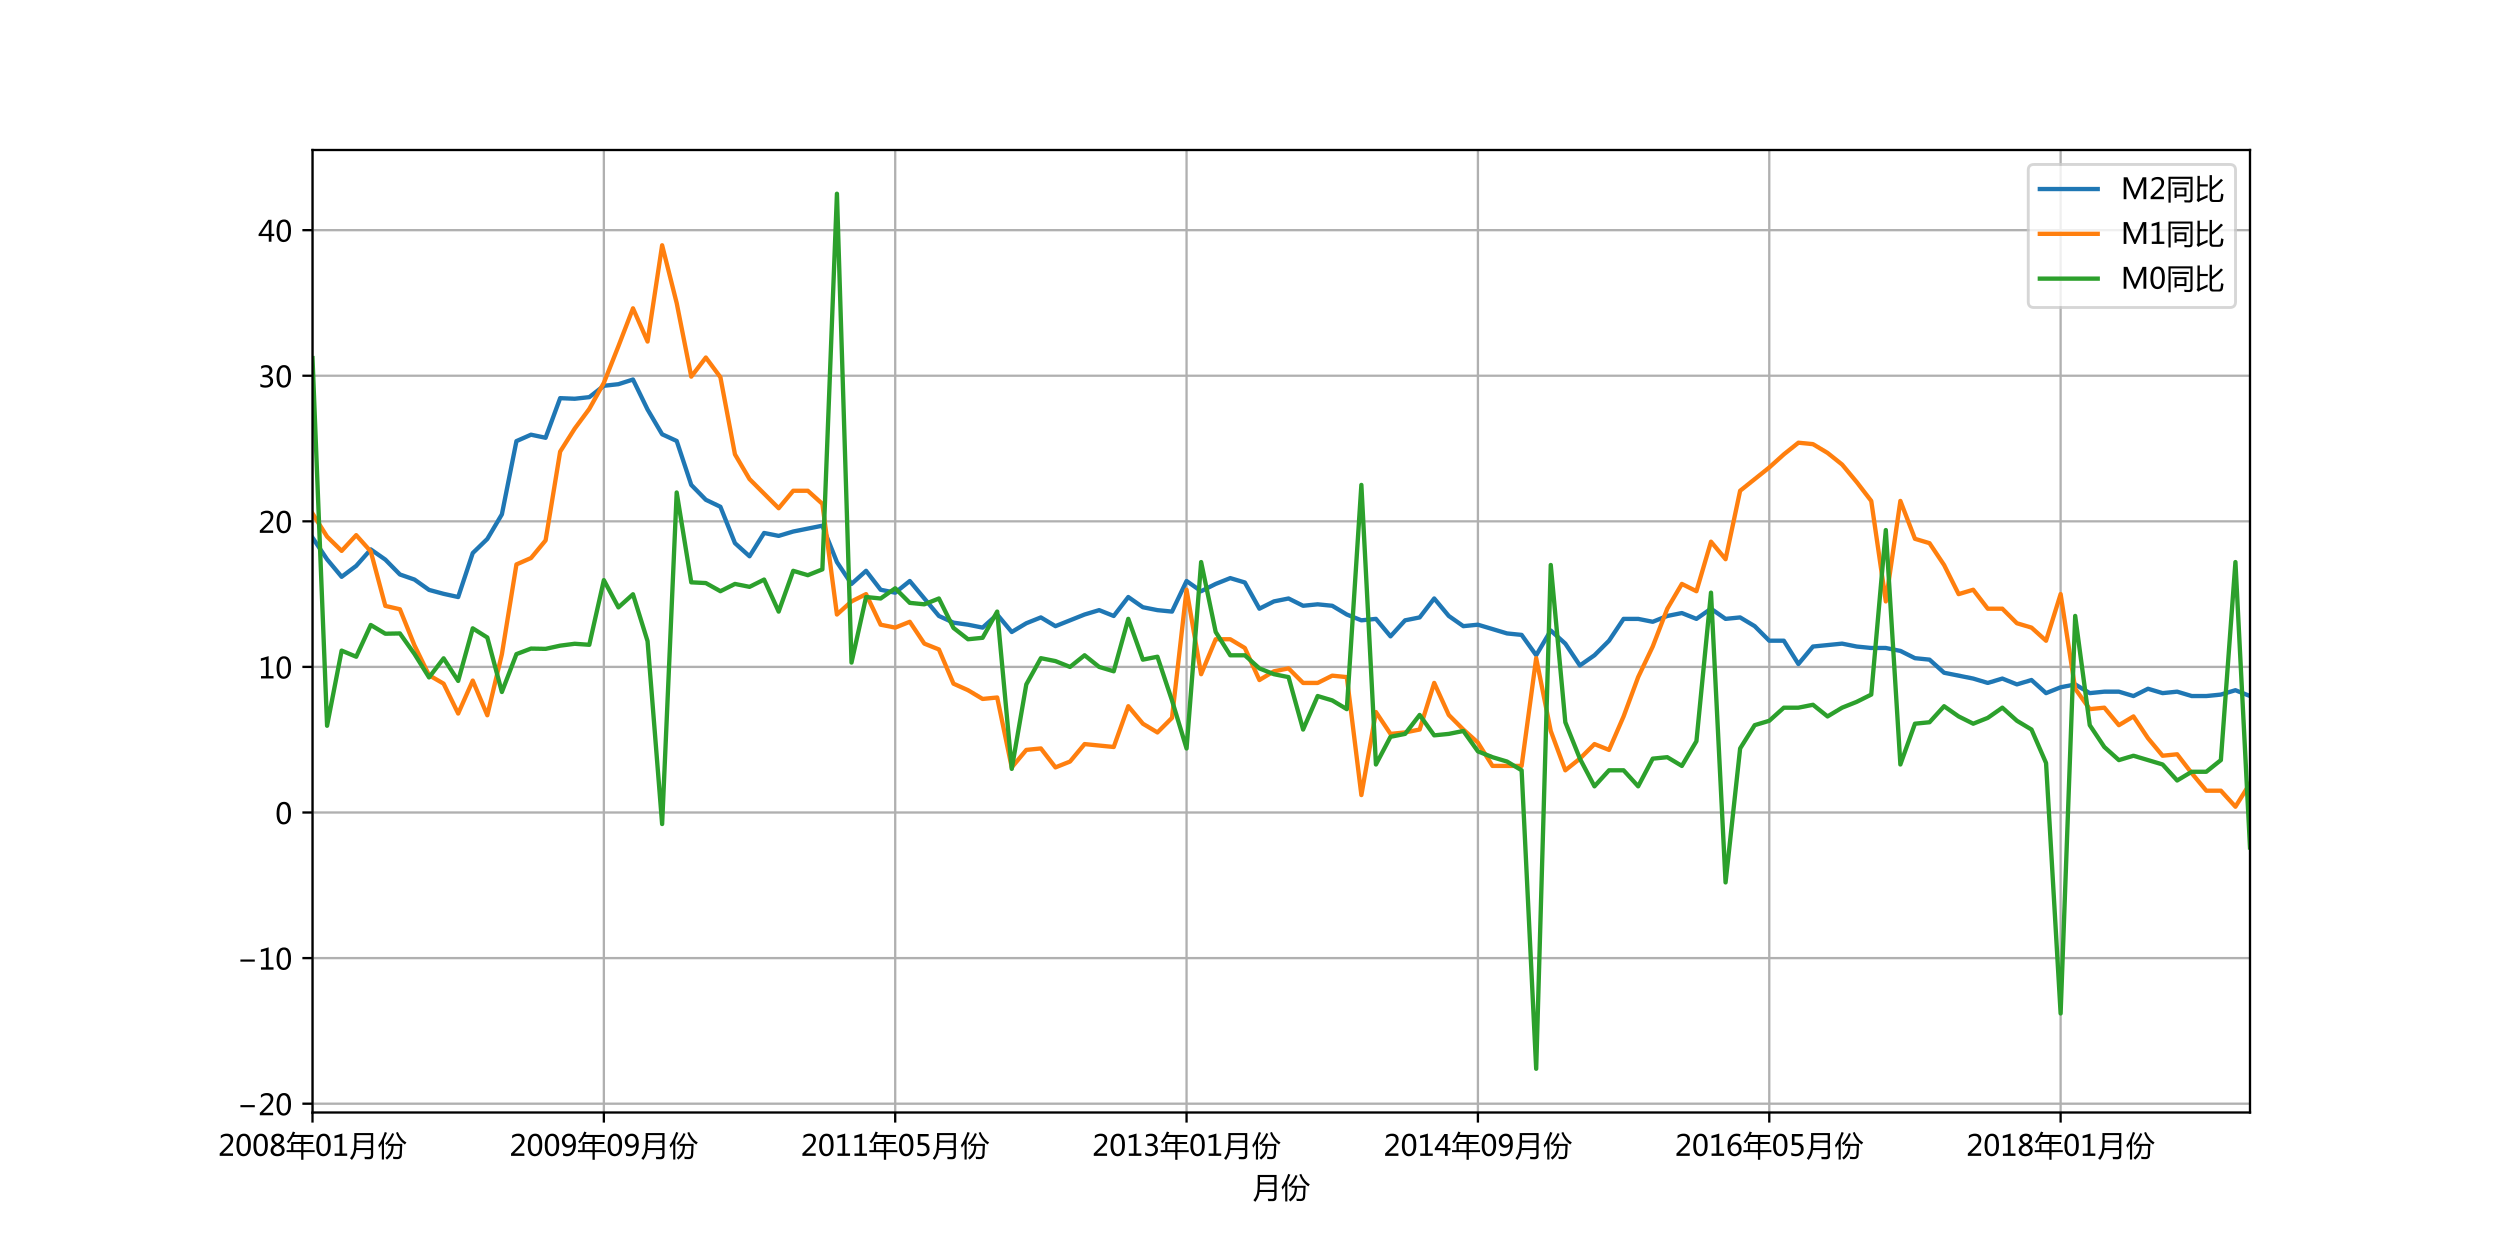
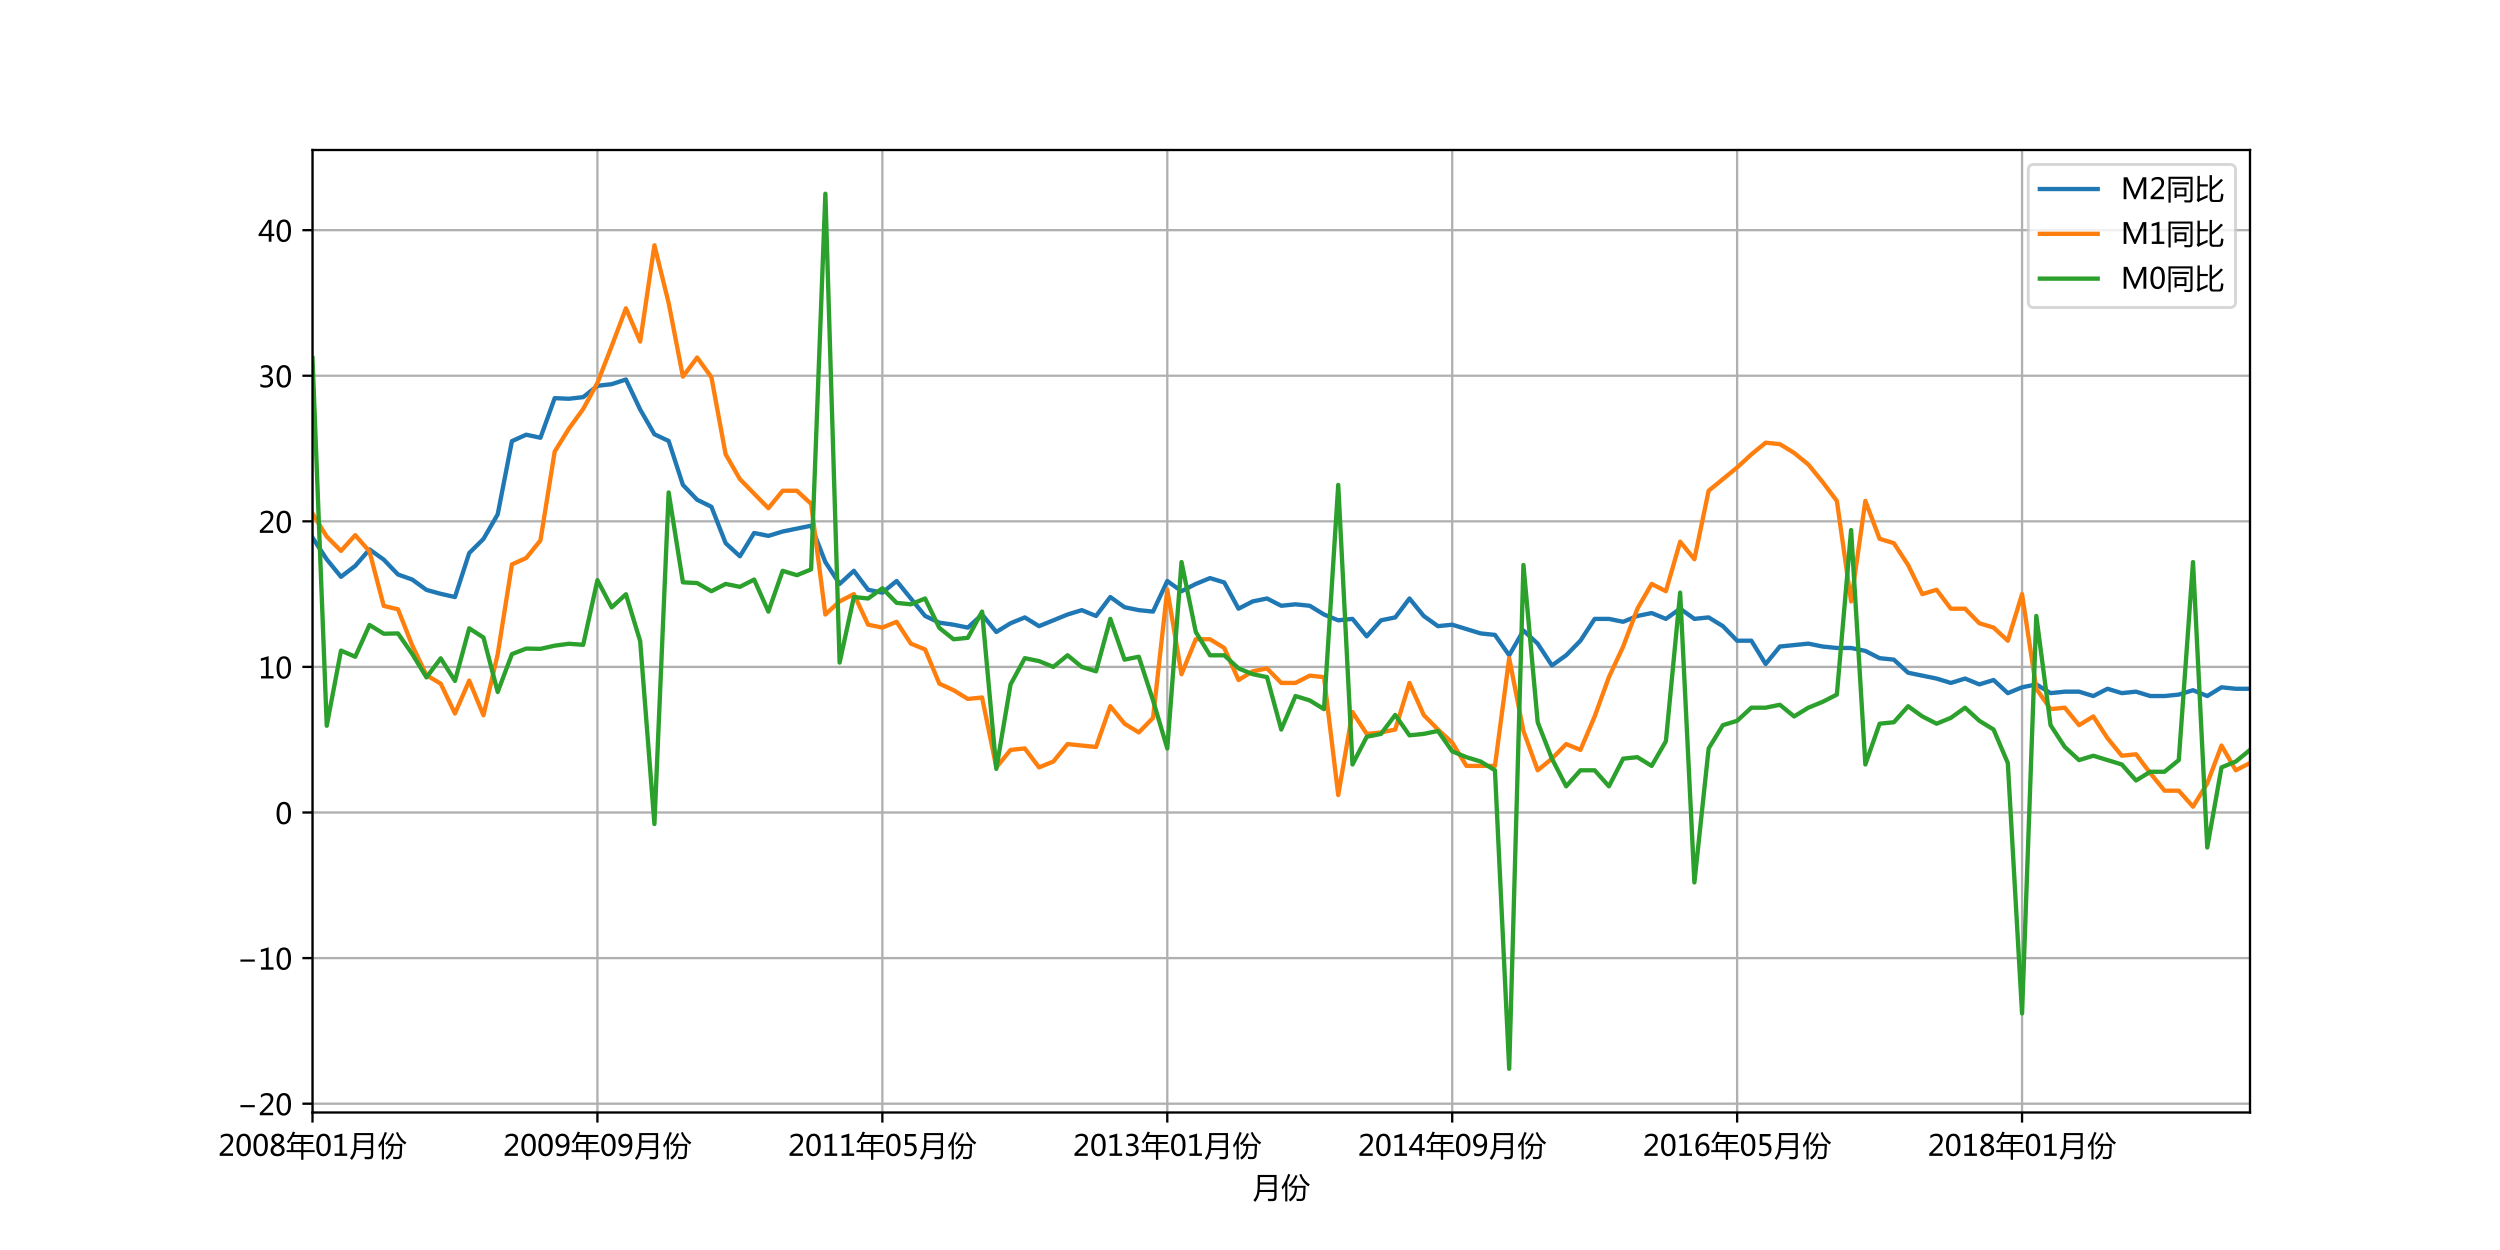
<svg xmlns="http://www.w3.org/2000/svg" xmlns:xlink="http://www.w3.org/1999/xlink" height="432pt" version="1.1" viewBox="0 0 864 432" width="864pt">
  <defs>
    <style type="text/css">
*{stroke-linecap:butt;stroke-linejoin:round;}
  </style>
  </defs>
  <g id="figure_1">
    <g id="patch_1">
      <path d="M 0 432  L 864 432  L 864 0  L 0 0  z " style="fill:#ffffff;" />
    </g>
    <g id="axes_1">
      <g id="patch_2">
        <path d="M 108 384.48  L 777.6 384.48  L 777.6 51.84  L 108 51.84  z " style="fill:#ffffff;" />
      </g>
      <g id="matplotlib.axis_1">
        <g id="xtick_1">
          <g id="line2d_1">
-             <path clip-path="url(#p39f6cad5ab)" d="M 108 384.48  L 108 51.84  " style="fill:none;stroke:#b0b0b0;stroke-linecap:square;stroke-width:0.8;" />
+             <path clip-path="url(#pdf56bd0028)" d="M 108 384.48  L 108 51.84  " style="fill:none;stroke:#b0b0b0;stroke-linecap:square;stroke-width:0.8;" />
          </g>
          <g id="line2d_2">
            <defs>
-               <path d="M 0 0  L 0 3.5  " id="mf31c80da7e" style="stroke:#000000;stroke-width:0.8;" />
-             </defs>
-             <g>
-               <use style="stroke:#000000;stroke-width:0.8;" x="108" xlink:href="#mf31c80da7e" y="384.48" />
+               <path d="M 0 0  L 0 3.5  " id="m75768e7eee" style="stroke:#000000;stroke-width:0.8;" />
+             </defs>
+             <g>
+               <use style="stroke:#000000;stroke-width:0.8;" x="108" xlink:href="#m75768e7eee" y="384.48" />
            </g>
          </g>
          <g id="text_1">
            <defs>
              <path d="M 51.172 0  L 5.172 0  L 5.172 8.297  L 27.156 30.219  Q 36.234 39.312 39.312 44.609  Q 42.391 49.906 42.391 55.562  Q 42.391 62.016 38.766 65.453  Q 35.156 68.891 28.328 68.891  Q 18.219 68.891 9.031 60.297  L 9.031 70.016  Q 17.969 76.906 29.828 76.906  Q 40.047 76.906 45.953 71.391  Q 51.859 65.875 51.859 56.547  Q 51.859 49.516 48.062 42.75  Q 44.281 35.984 33.734 25.531  L 16.5 8.688  L 16.5 8.5  L 51.172 8.5  z " id="MicrosoftYaHei-32" />
              <path d="M 4.438 36.328  Q 4.438 56.344 11.078 66.625  Q 17.719 76.906 30.328 76.906  Q 54.344 76.906 54.344 38.141  Q 54.344 19 47.578 8.859  Q 40.828 -1.266 28.609 -1.266  Q 17.094 -1.266 10.766 8.344  Q 4.438 17.969 4.438 36.328  z M 14.203 36.766  Q 14.203 6.641 29.5 6.641  Q 44.531 6.641 44.531 37.25  Q 44.531 68.953 29.781 68.953  Q 14.203 68.953 14.203 36.766  z " id="MicrosoftYaHei-30" />
              <path d="M 21.391 39.797  Q 7.859 46.094 7.859 58.062  Q 7.859 66.406 14.203 71.656  Q 20.562 76.906 30.422 76.906  Q 39.453 76.906 45.312 71.969  Q 51.172 67.047 51.172 59.234  Q 51.172 46.625 37.062 39.844  L 37.062 39.656  Q 53.609 33.688 53.609 19.344  Q 53.609 9.906 46.797 4.312  Q 39.984 -1.266 27.781 -1.266  Q 17.781 -1.266 11.469 4.25  Q 5.172 9.766 5.172 18.562  Q 5.172 33.016 21.391 39.594  z M 41.5 58.109  Q 41.5 63.188 38.328 66.109  Q 35.156 69.047 29.734 69.047  Q 24.656 69.047 21.094 65.984  Q 17.531 62.938 17.531 58.203  Q 17.531 48.734 29.391 43.797  Q 41.5 48.828 41.5 58.109  z M 28.812 35.25  Q 14.797 29.594 14.797 19.047  Q 14.797 13.578 18.891 10.062  Q 23 6.547 29.594 6.547  Q 35.984 6.547 39.984 10.031  Q 44 13.531 44 18.75  Q 44 29.734 28.812 35.25  z " id="MicrosoftYaHei-38" />
              <path d="M 1.859 19.969  L 17.578 19.969  L 17.578 47.906  L 52.156 47.906  L 52.156 65.281  L 23.438 65.281  Q 16.844 53.422 8.688 43.406  Q 6.156 46.141 2.641 48.875  Q 16.5 64.5 23.438 83.938  L 31.453 81.688  Q 29.391 76.859 27.156 72.312  L 94.344 72.312  L 94.344 65.281  L 60.062 65.281  L 60.062 47.906  L 92.672 47.906  L 92.672 41.062  L 60.062 41.062  L 60.062 19.969  L 98.734 19.969  L 98.734 12.938  L 60.062 12.938  L 60.062 -13.422  L 52.156 -13.422  L 52.156 12.938  L 1.859 12.938  z M 25.297 19.969  L 52.156 19.969  L 52.156 41.062  L 25.297 41.062  z " id="MicrosoftYaHei-5e74" />
              <path d="M 52.594 0  L 9.234 0  L 9.234 8.25  L 26.172 8.25  L 26.172 65.672  L 8.797 60.641  L 8.797 69.438  L 35.688 77.25  L 35.688 8.25  L 52.594 8.25  z " id="MicrosoftYaHei-31" />
              <path d="M 25.047 20.062  Q 22.859 1.219 10.359 -14.016  Q 7.234 -10.984 3.609 -8.156  Q 13.094 2.094 16.312 16.266  Q 18.562 26.703 18.562 45.172  L 18.562 78.953  L 83.797 78.953  L 83.797 2.781  Q 83.797 -11.672 70.016 -11.672  Q 64.266 -11.672 55.172 -11.469  Q 54.688 -7.953 53.719 -3.266  Q 62.703 -3.859 67.875 -3.859  Q 75.781 -3.859 75.781 3.859  L 75.781 20.062  z M 25.828 27.203  L 75.781 27.203  L 75.781 45.953  L 26.562 45.953  Q 26.562 36.188 25.828 27.203  z M 26.562 71.625  L 26.562 53.078  L 75.781 53.078  L 75.781 71.625  z " id="MicrosoftYaHei-6708" />
              <path d="M 35.453 41.453  L 84.281 41.453  Q 84.188 40.094 82.812 5.719  Q 82.422 -11.078 67.484 -11.281  Q 59.469 -11.281 53.516 -10.984  Q 53.031 -6.5 52.047 -2.875  Q 58.797 -3.766 65.625 -3.953  Q 75.094 -4.641 75.203 6.594  Q 75.984 19.672 76.375 34.625  L 54.391 34.625  Q 54.109 19.094 49.703 8.938  Q 44.438 -2.688 31.547 -12.844  Q 29 -9.719 25.875 -6.5  Q 38.281 3.172 42.391 12.062  Q 46.391 19.922 46.828 34.625  L 35.453 34.625  z M 1.172 36.766  Q 15.141 55.219 23.828 82.562  L 31.453 79.938  Q 26.703 66.938 21.094 55.609  L 21.094 -12.641  L 13.672 -12.641  L 13.672 42.047  Q 9.188 34.625 4.297 28.078  Q 2.828 32.281 1.172 36.766  z M 62.594 79.938  L 69.047 82.672  Q 78.719 57.859 98.828 46.438  Q 95.125 42.141 93.266 39.312  Q 71.484 54.25 62.594 79.938  z M 24.812 42.828  Q 40.047 56.203 49.422 78.656  L 56.344 76.031  Q 47.266 53.266 30.672 37.453  Q 27.156 41.062 24.812 42.828  z " id="MicrosoftYaHei-4efd" />
            </defs>
            <g transform="translate(75.40781 399.4737)scale(0.1 -0.1)">
              <use xlink:href="#MicrosoftYaHei-32" />
              <use x="58.643" xlink:href="#MicrosoftYaHei-30" />
              <use x="117.285" xlink:href="#MicrosoftYaHei-30" />
              <use x="175.928" xlink:href="#MicrosoftYaHei-38" />
              <use x="234.57" xlink:href="#MicrosoftYaHei-5e74" />
              <use x="334.57" xlink:href="#MicrosoftYaHei-30" />
              <use x="393.213" xlink:href="#MicrosoftYaHei-31" />
              <use x="451.855" xlink:href="#MicrosoftYaHei-6708" />
              <use x="551.855" xlink:href="#MicrosoftYaHei-4efd" />
            </g>
          </g>
        </g>
        <g id="xtick_2">
          <g id="line2d_3">
-             <path clip-path="url(#p39f6cad5ab)" d="M 208.692 384.48  L 208.692 51.84  " style="fill:none;stroke:#b0b0b0;stroke-linecap:square;stroke-width:0.8;" />
+             <path clip-path="url(#pdf56bd0028)" d="M 206.471 384.48  L 206.471 51.84  " style="fill:none;stroke:#b0b0b0;stroke-linecap:square;stroke-width:0.8;" />
          </g>
          <g id="line2d_4">
            <g>
-               <use style="stroke:#000000;stroke-width:0.8;" x="208.692" xlink:href="#mf31c80da7e" y="384.48" />
+               <use style="stroke:#000000;stroke-width:0.8;" x="206.471" xlink:href="#m75768e7eee" y="384.48" />
            </g>
          </g>
          <g id="text_2">
            <defs>
              <path d="M 9.031 10.25  Q 15.281 6.641 22.516 6.641  Q 32.672 6.641 38.25 14.641  Q 43.844 22.656 43.844 37.406  Q 43.75 37.312 43.656 37.406  Q 38.672 27.938 26.906 27.938  Q 17.391 27.938 11.141 34.469  Q 4.891 41.016 4.891 51.469  Q 4.891 62.594 11.719 69.75  Q 18.562 76.906 29.438 76.906  Q 40.719 76.906 47.062 68.047  Q 53.422 59.188 53.422 42.234  Q 53.422 21.297 45.219 10.016  Q 37.016 -1.266 22.516 -1.266  Q 14.547 -1.266 9.031 1.312  z M 14.547 52.688  Q 14.547 45.062 18.453 40.594  Q 22.359 36.141 29.25 36.141  Q 35.203 36.141 39.25 40.203  Q 43.312 44.281 43.312 50.094  Q 43.312 58.25 39.281 63.594  Q 35.25 68.953 28.656 68.953  Q 22.562 68.953 18.547 64.312  Q 14.547 59.672 14.547 52.688  z " id="MicrosoftYaHei-39" />
            </defs>
-             <g transform="translate(176.0995 399.4737)scale(0.1 -0.1)">
+             <g transform="translate(173.8784 399.4737)scale(0.1 -0.1)">
              <use xlink:href="#MicrosoftYaHei-32" />
              <use x="58.643" xlink:href="#MicrosoftYaHei-30" />
              <use x="117.285" xlink:href="#MicrosoftYaHei-30" />
              <use x="175.928" xlink:href="#MicrosoftYaHei-39" />
              <use x="234.57" xlink:href="#MicrosoftYaHei-5e74" />
              <use x="334.57" xlink:href="#MicrosoftYaHei-30" />
              <use x="393.213" xlink:href="#MicrosoftYaHei-39" />
              <use x="451.855" xlink:href="#MicrosoftYaHei-6708" />
              <use x="551.855" xlink:href="#MicrosoftYaHei-4efd" />
            </g>
          </g>
        </g>
        <g id="xtick_3">
          <g id="line2d_5">
-             <path clip-path="url(#p39f6cad5ab)" d="M 309.383 384.48  L 309.383 51.84  " style="fill:none;stroke:#b0b0b0;stroke-linecap:square;stroke-width:0.8;" />
+             <path clip-path="url(#pdf56bd0028)" d="M 304.941 384.48  L 304.941 51.84  " style="fill:none;stroke:#b0b0b0;stroke-linecap:square;stroke-width:0.8;" />
          </g>
          <g id="line2d_6">
            <g>
-               <use style="stroke:#000000;stroke-width:0.8;" x="309.383" xlink:href="#mf31c80da7e" y="384.48" />
+               <use style="stroke:#000000;stroke-width:0.8;" x="304.941" xlink:href="#m75768e7eee" y="384.48" />
            </g>
          </g>
          <g id="text_3">
            <defs>
              <path d="M 8.641 11.625  Q 16.266 6.641 24.516 6.641  Q 32.328 6.641 37.109 11  Q 41.891 15.375 41.891 22.609  Q 41.891 29.891 37.031 33.891  Q 32.172 37.891 22.953 37.891  Q 18.5 37.891 10.984 37.203  L 10.984 75.641  L 48.188 75.641  L 48.188 67.188  L 19.875 67.188  L 19.875 45.797  Q 24.125 46.047 26.266 46.047  Q 38.234 46.047 44.922 39.984  Q 51.609 33.938 51.609 23.297  Q 51.609 12.312 44.422 5.516  Q 37.25 -1.266 24.609 -1.266  Q 14.016 -1.266 8.641 1.859  z " id="MicrosoftYaHei-35" />
            </defs>
-             <g transform="translate(276.7913 399.4737)scale(0.1 -0.1)">
+             <g transform="translate(272.349 399.4737)scale(0.1 -0.1)">
              <use xlink:href="#MicrosoftYaHei-32" />
              <use x="58.643" xlink:href="#MicrosoftYaHei-30" />
              <use x="117.285" xlink:href="#MicrosoftYaHei-31" />
              <use x="175.928" xlink:href="#MicrosoftYaHei-31" />
              <use x="234.57" xlink:href="#MicrosoftYaHei-5e74" />
              <use x="334.57" xlink:href="#MicrosoftYaHei-30" />
              <use x="393.213" xlink:href="#MicrosoftYaHei-35" />
              <use x="451.855" xlink:href="#MicrosoftYaHei-6708" />
              <use x="551.855" xlink:href="#MicrosoftYaHei-4efd" />
            </g>
          </g>
        </g>
        <g id="xtick_4">
          <g id="line2d_7">
-             <path clip-path="url(#p39f6cad5ab)" d="M 410.075 384.48  L 410.075 51.84  " style="fill:none;stroke:#b0b0b0;stroke-linecap:square;stroke-width:0.8;" />
+             <path clip-path="url(#pdf56bd0028)" d="M 403.412 384.48  L 403.412 51.84  " style="fill:none;stroke:#b0b0b0;stroke-linecap:square;stroke-width:0.8;" />
          </g>
          <g id="line2d_8">
            <g>
-               <use style="stroke:#000000;stroke-width:0.8;" x="410.075" xlink:href="#mf31c80da7e" y="384.48" />
+               <use style="stroke:#000000;stroke-width:0.8;" x="403.412" xlink:href="#m75768e7eee" y="384.48" />
            </g>
          </g>
          <g id="text_4">
            <defs>
              <path d="M 6.984 12.641  Q 14.75 6.641 24.516 6.641  Q 32.328 6.641 36.891 10.469  Q 41.453 14.312 41.453 20.75  Q 41.453 35.109 20.906 35.109  L 14.594 35.109  L 14.594 43.016  L 20.609 43.016  Q 38.812 43.016 38.812 56.5  Q 38.812 68.953 24.906 68.953  Q 16.938 68.953 9.906 63.578  L 9.906 72.609  Q 17.328 76.906 27.25 76.906  Q 36.922 76.906 42.781 71.844  Q 48.641 66.797 48.641 58.734  Q 48.641 43.891 33.5 39.656  L 33.5 39.453  Q 41.703 38.578 46.453 33.672  Q 51.219 28.766 51.219 21.438  Q 51.219 11.234 43.875 4.984  Q 36.531 -1.266 24.312 -1.266  Q 13.578 -1.266 6.984 2.734  z " id="MicrosoftYaHei-33" />
            </defs>
-             <g transform="translate(377.483 399.4737)scale(0.1 -0.1)">
+             <g transform="translate(370.8196 399.4737)scale(0.1 -0.1)">
              <use xlink:href="#MicrosoftYaHei-32" />
              <use x="58.643" xlink:href="#MicrosoftYaHei-30" />
              <use x="117.285" xlink:href="#MicrosoftYaHei-31" />
              <use x="175.928" xlink:href="#MicrosoftYaHei-33" />
              <use x="234.57" xlink:href="#MicrosoftYaHei-5e74" />
              <use x="334.57" xlink:href="#MicrosoftYaHei-30" />
              <use x="393.213" xlink:href="#MicrosoftYaHei-31" />
              <use x="451.855" xlink:href="#MicrosoftYaHei-6708" />
              <use x="551.855" xlink:href="#MicrosoftYaHei-4efd" />
            </g>
          </g>
        </g>
        <g id="xtick_5">
          <g id="line2d_9">
-             <path clip-path="url(#p39f6cad5ab)" d="M 510.767 384.48  L 510.767 51.84  " style="fill:none;stroke:#b0b0b0;stroke-linecap:square;stroke-width:0.8;" />
+             <path clip-path="url(#pdf56bd0028)" d="M 501.882 384.48  L 501.882 51.84  " style="fill:none;stroke:#b0b0b0;stroke-linecap:square;stroke-width:0.8;" />
          </g>
          <g id="line2d_10">
            <g>
-               <use style="stroke:#000000;stroke-width:0.8;" x="510.767" xlink:href="#mf31c80da7e" y="384.48" />
+               <use style="stroke:#000000;stroke-width:0.8;" x="501.882" xlink:href="#m75768e7eee" y="384.48" />
            </g>
          </g>
          <g id="text_5">
            <defs>
              <path d="M 55.078 19.625  L 45.406 19.625  L 45.406 0  L 36.141 0  L 36.141 19.625  L 0.875 19.625  L 0.875 25.828  L 34.328 75.641  L 45.406 75.641  L 45.406 27.203  L 55.078 27.203  z M 36.141 27.203  L 36.141 58.891  Q 36.141 62.25 36.328 66.656  L 36.141 66.656  Q 35.453 64.797 33.25 60.844  L 10.75 27.203  z " id="MicrosoftYaHei-34" />
            </defs>
-             <g transform="translate(478.1747 399.4737)scale(0.1 -0.1)">
+             <g transform="translate(469.2902 399.4737)scale(0.1 -0.1)">
              <use xlink:href="#MicrosoftYaHei-32" />
              <use x="58.643" xlink:href="#MicrosoftYaHei-30" />
              <use x="117.285" xlink:href="#MicrosoftYaHei-31" />
              <use x="175.928" xlink:href="#MicrosoftYaHei-34" />
              <use x="234.57" xlink:href="#MicrosoftYaHei-5e74" />
              <use x="334.57" xlink:href="#MicrosoftYaHei-30" />
              <use x="393.213" xlink:href="#MicrosoftYaHei-39" />
              <use x="451.855" xlink:href="#MicrosoftYaHei-6708" />
              <use x="551.855" xlink:href="#MicrosoftYaHei-4efd" />
            </g>
          </g>
        </g>
        <g id="xtick_6">
          <g id="line2d_11">
-             <path clip-path="url(#p39f6cad5ab)" d="M 611.459 384.48  L 611.459 51.84  " style="fill:none;stroke:#b0b0b0;stroke-linecap:square;stroke-width:0.8;" />
+             <path clip-path="url(#pdf56bd0028)" d="M 600.353 384.48  L 600.353 51.84  " style="fill:none;stroke:#b0b0b0;stroke-linecap:square;stroke-width:0.8;" />
          </g>
          <g id="line2d_12">
            <g>
-               <use style="stroke:#000000;stroke-width:0.8;" x="611.459" xlink:href="#mf31c80da7e" y="384.48" />
+               <use style="stroke:#000000;stroke-width:0.8;" x="600.353" xlink:href="#m75768e7eee" y="384.48" />
            </g>
          </g>
          <g id="text_6">
            <defs>
              <path d="M 49.703 65.922  Q 43.797 68.953 37.359 68.953  Q 27.547 68.953 21.578 60.406  Q 15.625 51.859 15.531 37.062  L 15.766 37.062  Q 21.141 47.469 32.906 47.469  Q 42.719 47.469 48.578 41.062  Q 54.438 34.672 54.438 24.078  Q 54.438 12.984 47.672 5.859  Q 40.922 -1.266 30.422 -1.266  Q 18.891 -1.266 12.328 7.734  Q 5.766 16.75 5.766 33.297  Q 5.766 53.328 14.375 65.109  Q 23 76.906 37.062 76.906  Q 45.125 76.906 49.703 74.703  z M 16.109 24.75  Q 16.109 17.281 20.094 11.953  Q 24.078 6.641 30.672 6.641  Q 36.922 6.641 40.828 11.234  Q 44.734 15.828 44.734 23.047  Q 44.734 30.859 41.047 35.203  Q 37.359 39.547 30.562 39.547  Q 24.125 39.547 20.109 35.156  Q 16.109 30.766 16.109 24.75  z " id="MicrosoftYaHei-36" />
            </defs>
-             <g transform="translate(578.8665 399.4737)scale(0.1 -0.1)">
+             <g transform="translate(567.7608 399.4737)scale(0.1 -0.1)">
              <use xlink:href="#MicrosoftYaHei-32" />
              <use x="58.643" xlink:href="#MicrosoftYaHei-30" />
              <use x="117.285" xlink:href="#MicrosoftYaHei-31" />
              <use x="175.928" xlink:href="#MicrosoftYaHei-36" />
              <use x="234.57" xlink:href="#MicrosoftYaHei-5e74" />
              <use x="334.57" xlink:href="#MicrosoftYaHei-30" />
              <use x="393.213" xlink:href="#MicrosoftYaHei-35" />
              <use x="451.855" xlink:href="#MicrosoftYaHei-6708" />
              <use x="551.855" xlink:href="#MicrosoftYaHei-4efd" />
            </g>
          </g>
        </g>
        <g id="xtick_7">
          <g id="line2d_13">
-             <path clip-path="url(#p39f6cad5ab)" d="M 712.15 384.48  L 712.15 51.84  " style="fill:none;stroke:#b0b0b0;stroke-linecap:square;stroke-width:0.8;" />
+             <path clip-path="url(#pdf56bd0028)" d="M 698.824 384.48  L 698.824 51.84  " style="fill:none;stroke:#b0b0b0;stroke-linecap:square;stroke-width:0.8;" />
          </g>
          <g id="line2d_14">
            <g>
-               <use style="stroke:#000000;stroke-width:0.8;" x="712.15" xlink:href="#mf31c80da7e" y="384.48" />
+               <use style="stroke:#000000;stroke-width:0.8;" x="698.824" xlink:href="#m75768e7eee" y="384.48" />
            </g>
          </g>
          <g id="text_7">
-             <g transform="translate(679.5582 399.4737)scale(0.1 -0.1)">
+             <g transform="translate(666.2313 399.4737)scale(0.1 -0.1)">
              <use xlink:href="#MicrosoftYaHei-32" />
              <use x="58.643" xlink:href="#MicrosoftYaHei-30" />
              <use x="117.285" xlink:href="#MicrosoftYaHei-31" />
              <use x="175.928" xlink:href="#MicrosoftYaHei-38" />
              <use x="234.57" xlink:href="#MicrosoftYaHei-5e74" />
              <use x="334.57" xlink:href="#MicrosoftYaHei-30" />
              <use x="393.213" xlink:href="#MicrosoftYaHei-31" />
              <use x="451.855" xlink:href="#MicrosoftYaHei-6708" />
              <use x="551.855" xlink:href="#MicrosoftYaHei-4efd" />
            </g>
          </g>
        </g>
        <g id="text_8">
          <g transform="translate(432.8 413.9534)scale(0.1 -0.1)">
            <use xlink:href="#MicrosoftYaHei-6708" />
            <use x="100" xlink:href="#MicrosoftYaHei-4efd" />
          </g>
        </g>
      </g>
      <g id="matplotlib.axis_2">
        <g id="ytick_1">
          <g id="line2d_15">
-             <path clip-path="url(#p39f6cad5ab)" d="M 108 381.436  L 777.6 381.436  " style="fill:none;stroke:#b0b0b0;stroke-linecap:square;stroke-width:0.8;" />
+             <path clip-path="url(#pdf56bd0028)" d="M 108 381.436  L 777.6 381.436  " style="fill:none;stroke:#b0b0b0;stroke-linecap:square;stroke-width:0.8;" />
          </g>
          <g id="line2d_16">
            <defs>
-               <path d="M 0 0  L -3.5 0  " id="m0767ee6941" style="stroke:#000000;stroke-width:0.8;" />
-             </defs>
-             <g>
-               <use style="stroke:#000000;stroke-width:0.8;" x="108" xlink:href="#m0767ee6941" y="381.436" />
+               <path d="M 0 0  L -3.5 0  " id="m95d3581b34" style="stroke:#000000;stroke-width:0.8;" />
+             </defs>
+             <g>
+               <use style="stroke:#000000;stroke-width:0.8;" x="108" xlink:href="#m95d3581b34" y="381.436" />
            </g>
          </g>
          <g id="text_9">
            <defs>
              <path d="M 62.062 27.688  L 12.312 27.688  L 12.312 35.156  L 62.062 35.156  z " id="MicrosoftYaHei-2212" />
            </defs>
            <g transform="translate(81.85469 385.4327)scale(0.1 -0.1)">
              <use xlink:href="#MicrosoftYaHei-2212" />
              <use x="74.17" xlink:href="#MicrosoftYaHei-32" />
              <use x="132.812" xlink:href="#MicrosoftYaHei-30" />
            </g>
          </g>
        </g>
        <g id="ytick_2">
          <g id="line2d_17">
-             <path clip-path="url(#p39f6cad5ab)" d="M 108 331.12  L 777.6 331.12  " style="fill:none;stroke:#b0b0b0;stroke-linecap:square;stroke-width:0.8;" />
+             <path clip-path="url(#pdf56bd0028)" d="M 108 331.12  L 777.6 331.12  " style="fill:none;stroke:#b0b0b0;stroke-linecap:square;stroke-width:0.8;" />
          </g>
          <g id="line2d_18">
            <g>
-               <use style="stroke:#000000;stroke-width:0.8;" x="108" xlink:href="#m0767ee6941" y="331.12" />
+               <use style="stroke:#000000;stroke-width:0.8;" x="108" xlink:href="#m95d3581b34" y="331.12" />
            </g>
          </g>
          <g id="text_10">
            <g transform="translate(81.85469 335.1166)scale(0.1 -0.1)">
              <use xlink:href="#MicrosoftYaHei-2212" />
              <use x="74.17" xlink:href="#MicrosoftYaHei-31" />
              <use x="132.812" xlink:href="#MicrosoftYaHei-30" />
            </g>
          </g>
        </g>
        <g id="ytick_3">
          <g id="line2d_19">
-             <path clip-path="url(#p39f6cad5ab)" d="M 108 280.804  L 777.6 280.804  " style="fill:none;stroke:#b0b0b0;stroke-linecap:square;stroke-width:0.8;" />
+             <path clip-path="url(#pdf56bd0028)" d="M 108 280.804  L 777.6 280.804  " style="fill:none;stroke:#b0b0b0;stroke-linecap:square;stroke-width:0.8;" />
          </g>
          <g id="line2d_20">
            <g>
-               <use style="stroke:#000000;stroke-width:0.8;" x="108" xlink:href="#m0767ee6941" y="280.804" />
+               <use style="stroke:#000000;stroke-width:0.8;" x="108" xlink:href="#m95d3581b34" y="280.804" />
            </g>
          </g>
          <g id="text_11">
            <g transform="translate(95.13594 284.8005)scale(0.1 -0.1)">
              <use xlink:href="#MicrosoftYaHei-30" />
            </g>
          </g>
        </g>
        <g id="ytick_4">
          <g id="line2d_21">
-             <path clip-path="url(#p39f6cad5ab)" d="M 108 230.487  L 777.6 230.487  " style="fill:none;stroke:#b0b0b0;stroke-linecap:square;stroke-width:0.8;" />
+             <path clip-path="url(#pdf56bd0028)" d="M 108 230.487  L 777.6 230.487  " style="fill:none;stroke:#b0b0b0;stroke-linecap:square;stroke-width:0.8;" />
          </g>
          <g id="line2d_22">
            <g>
-               <use style="stroke:#000000;stroke-width:0.8;" x="108" xlink:href="#m0767ee6941" y="230.487" />
+               <use style="stroke:#000000;stroke-width:0.8;" x="108" xlink:href="#m95d3581b34" y="230.487" />
            </g>
          </g>
          <g id="text_12">
            <g transform="translate(89.27187 234.4843)scale(0.1 -0.1)">
              <use xlink:href="#MicrosoftYaHei-31" />
              <use x="58.643" xlink:href="#MicrosoftYaHei-30" />
            </g>
          </g>
        </g>
        <g id="ytick_5">
          <g id="line2d_23">
-             <path clip-path="url(#p39f6cad5ab)" d="M 108 180.171  L 777.6 180.171  " style="fill:none;stroke:#b0b0b0;stroke-linecap:square;stroke-width:0.8;" />
+             <path clip-path="url(#pdf56bd0028)" d="M 108 180.171  L 777.6 180.171  " style="fill:none;stroke:#b0b0b0;stroke-linecap:square;stroke-width:0.8;" />
          </g>
          <g id="line2d_24">
            <g>
-               <use style="stroke:#000000;stroke-width:0.8;" x="108" xlink:href="#m0767ee6941" y="180.171" />
+               <use style="stroke:#000000;stroke-width:0.8;" x="108" xlink:href="#m95d3581b34" y="180.171" />
            </g>
          </g>
          <g id="text_13">
            <g transform="translate(89.27187 184.1682)scale(0.1 -0.1)">
              <use xlink:href="#MicrosoftYaHei-32" />
              <use x="58.643" xlink:href="#MicrosoftYaHei-30" />
            </g>
          </g>
        </g>
        <g id="ytick_6">
          <g id="line2d_25">
-             <path clip-path="url(#p39f6cad5ab)" d="M 108 129.855  L 777.6 129.855  " style="fill:none;stroke:#b0b0b0;stroke-linecap:square;stroke-width:0.8;" />
+             <path clip-path="url(#pdf56bd0028)" d="M 108 129.855  L 777.6 129.855  " style="fill:none;stroke:#b0b0b0;stroke-linecap:square;stroke-width:0.8;" />
          </g>
          <g id="line2d_26">
            <g>
-               <use style="stroke:#000000;stroke-width:0.8;" x="108" xlink:href="#m0767ee6941" y="129.855" />
+               <use style="stroke:#000000;stroke-width:0.8;" x="108" xlink:href="#m95d3581b34" y="129.855" />
            </g>
          </g>
          <g id="text_14">
            <g transform="translate(89.27187 133.852)scale(0.1 -0.1)">
              <use xlink:href="#MicrosoftYaHei-33" />
              <use x="58.643" xlink:href="#MicrosoftYaHei-30" />
            </g>
          </g>
        </g>
        <g id="ytick_7">
          <g id="line2d_27">
-             <path clip-path="url(#p39f6cad5ab)" d="M 108 79.539  L 777.6 79.539  " style="fill:none;stroke:#b0b0b0;stroke-linecap:square;stroke-width:0.8;" />
+             <path clip-path="url(#pdf56bd0028)" d="M 108 79.539  L 777.6 79.539  " style="fill:none;stroke:#b0b0b0;stroke-linecap:square;stroke-width:0.8;" />
          </g>
          <g id="line2d_28">
            <g>
-               <use style="stroke:#000000;stroke-width:0.8;" x="108" xlink:href="#m0767ee6941" y="79.539" />
+               <use style="stroke:#000000;stroke-width:0.8;" x="108" xlink:href="#m95d3581b34" y="79.539" />
            </g>
          </g>
          <g id="text_15">
            <g transform="translate(89.27187 83.53591)scale(0.1 -0.1)">
              <use xlink:href="#MicrosoftYaHei-34" />
              <use x="58.643" xlink:href="#MicrosoftYaHei-30" />
            </g>
          </g>
        </g>
      </g>
      <g id="line2d_29">
-         <path clip-path="url(#p39f6cad5ab)" d="M 108 185.807  L 113.035 193.304  L 118.069 199.342  L 123.104 195.568  L 128.138 189.882  L 133.173 193.404  L 138.208 198.537  L 143.242 200.298  L 148.277 203.87  L 153.311 205.229  L 158.346 206.336  L 163.38 191.14  L 168.415 186.26  L 173.45 177.756  L 178.484 152.447  L 183.519 150.233  L 188.553 151.29  L 193.588 137.604  L 198.623 137.805  L 203.657 137.252  L 208.692 133.327  L 213.726 132.774  L 218.761 131.163  L 223.795 141.529  L 228.83 150.082  L 233.865 152.397  L 238.899 167.592  L 243.934 172.725  L 248.968 175.14  L 254.003 187.719  L 259.038 192.247  L 264.072 184.197  L 269.107 185.203  L 274.141 183.693  L 284.211 181.681  L 289.245 194.26  L 294.28 201.807  L 299.314 197.279  L 304.349 203.82  L 309.383 204.826  L 314.418 200.801  L 324.487 212.877  L 329.522 215.191  L 334.556 215.896  L 339.591 216.902  L 344.626 212.374  L 349.66 218.412  L 354.695 215.393  L 359.729 213.38  L 364.764 216.399  L 374.833 212.374  L 379.868 210.864  L 384.902 212.877  L 389.937 206.336  L 394.971 209.858  L 400.006 210.864  L 405.041 211.367  L 410.075 200.801  L 415.11 204.323  L 420.144 201.807  L 425.179 199.795  L 430.214 201.304  L 435.248 210.361  L 440.283 207.845  L 445.317 206.839  L 450.352 209.355  L 455.386 208.852  L 460.421 209.355  L 465.456 212.374  L 470.49 214.386  L 475.525 213.883  L 480.559 219.921  L 485.594 214.386  L 490.629 213.38  L 495.663 206.839  L 500.698 212.877  L 505.732 216.399  L 510.767 215.896  L 520.836 218.915  L 525.871 219.418  L 530.905 226.462  L 535.94 217.908  L 540.974 222.437  L 546.009 229.984  L 551.044 226.462  L 556.078 221.431  L 561.113 213.883  L 566.147 213.883  L 571.182 214.889  L 576.217 212.877  L 581.251 211.87  L 586.286 213.883  L 591.32 210.361  L 596.355 213.883  L 601.389 213.38  L 606.424 216.399  L 611.459 221.431  L 616.493 221.431  L 621.528 229.481  L 626.562 223.443  L 636.632 222.437  L 641.666 223.443  L 646.701 223.946  L 651.735 223.946  L 656.77 224.953  L 661.805 227.468  L 666.839 227.972  L 671.874 232.5  L 681.943 234.513  L 686.977 236.022  L 692.012 234.513  L 697.047 236.525  L 702.081 235.016  L 707.116 239.544  L 712.15 237.532  L 717.185 236.525  L 722.22 239.544  L 727.254 239.041  L 732.289 239.041  L 737.323 240.551  L 742.358 238.035  L 747.392 239.544  L 752.427 239.041  L 757.462 240.551  L 762.496 240.551  L 767.531 240.048  L 772.565 238.538  L 777.6 240.551  L 777.6 240.551  " style="fill:none;stroke:#1f77b4;stroke-linecap:square;stroke-width:1.5;" />
+         <path clip-path="url(#pdf56bd0028)" d="M 108 185.807  L 112.924 193.304  L 117.847 199.342  L 122.771 195.568  L 127.694 189.882  L 132.618 193.404  L 137.541 198.537  L 142.465 200.298  L 147.388 203.87  L 152.312 205.229  L 157.235 206.336  L 162.159 191.14  L 167.082 186.26  L 172.006 177.756  L 176.929 152.447  L 181.853 150.233  L 186.776 151.29  L 191.7 137.604  L 196.624 137.805  L 201.547 137.252  L 206.471 133.327  L 211.394 132.774  L 216.318 131.163  L 221.241 141.529  L 226.165 150.082  L 231.088 152.397  L 236.012 167.592  L 240.935 172.725  L 245.859 175.14  L 250.782 187.719  L 255.706 192.247  L 260.629 184.197  L 265.553 185.203  L 270.476 183.693  L 280.324 181.681  L 285.247 194.26  L 290.171 201.807  L 295.094 197.279  L 300.018 203.82  L 304.941 204.826  L 309.865 200.801  L 319.712 212.877  L 324.635 215.191  L 329.559 215.896  L 334.482 216.902  L 339.406 212.374  L 344.329 218.412  L 349.253 215.393  L 354.176 213.38  L 359.1 216.399  L 368.947 212.374  L 373.871 210.864  L 378.794 212.877  L 383.718 206.336  L 388.641 209.858  L 393.565 210.864  L 398.488 211.367  L 403.412 200.801  L 408.335 204.323  L 413.259 201.807  L 418.182 199.795  L 423.106 201.304  L 428.029 210.361  L 432.953 207.845  L 437.876 206.839  L 442.8 209.355  L 447.724 208.852  L 452.647 209.355  L 457.571 212.374  L 462.494 214.386  L 467.418 213.883  L 472.341 219.921  L 477.265 214.386  L 482.188 213.38  L 487.112 206.839  L 492.035 212.877  L 496.959 216.399  L 501.882 215.896  L 511.729 218.915  L 516.653 219.418  L 521.576 226.462  L 526.5 217.908  L 531.424 222.437  L 536.347 229.984  L 541.271 226.462  L 546.194 221.431  L 551.118 213.883  L 556.041 213.883  L 560.965 214.889  L 565.888 212.877  L 570.812 211.87  L 575.735 213.883  L 580.659 210.361  L 585.582 213.883  L 590.506 213.38  L 595.429 216.399  L 600.353 221.431  L 605.276 221.431  L 610.2 229.481  L 615.124 223.443  L 624.971 222.437  L 629.894 223.443  L 634.818 223.946  L 639.741 223.946  L 644.665 224.953  L 649.588 227.468  L 654.512 227.972  L 659.435 232.5  L 669.282 234.513  L 674.206 236.022  L 679.129 234.513  L 684.053 236.525  L 688.976 235.016  L 693.9 239.544  L 698.824 237.532  L 703.747 236.525  L 708.671 239.544  L 713.594 239.041  L 718.518 239.041  L 723.441 240.551  L 728.365 238.035  L 733.288 239.544  L 738.212 239.041  L 743.135 240.551  L 748.059 240.551  L 752.982 240.048  L 757.906 238.538  L 762.829 240.551  L 767.753 237.532  L 772.676 238.035  L 777.6 238.035  L 777.6 238.035  " style="fill:none;stroke:#1f77b4;stroke-linecap:square;stroke-width:1.5;" />
      </g>
      <g id="line2d_30">
-         <path clip-path="url(#p39f6cad5ab)" d="M 108 177.454  L 113.035 185.455  L 118.069 190.385  L 123.104 184.951  L 128.138 190.587  L 133.173 209.405  L 138.208 210.562  L 143.242 223.041  L 148.277 233.355  L 153.311 236.274  L 158.346 246.589  L 163.38 235.217  L 168.415 247.192  L 173.45 226.11  L 178.484 195.065  L 183.519 192.851  L 188.553 186.763  L 193.588 156.07  L 198.623 148.12  L 203.657 141.327  L 208.692 132.321  L 213.726 119.641  L 218.761 106.559  L 223.795 118.031  L 228.83 84.772  L 233.865 104.747  L 238.899 130.157  L 243.934 123.566  L 248.968 130.358  L 254.003 157.026  L 259.038 165.58  L 269.107 175.643  L 274.141 169.605  L 279.176 169.605  L 284.211 174.133  L 289.245 212.374  L 294.28 207.845  L 299.314 205.329  L 304.349 215.896  L 309.383 216.902  L 314.418 214.889  L 319.453 222.437  L 324.487 224.45  L 329.522 236.274  L 334.556 238.538  L 339.591 241.557  L 344.626 241.054  L 349.66 265.206  L 354.695 259.168  L 359.729 258.664  L 364.764 265.206  L 369.798 263.193  L 374.833 257.155  L 384.902 258.161  L 389.937 244.073  L 394.971 250.111  L 400.006 253.13  L 405.041 248.098  L 410.075 203.82  L 415.11 233.003  L 420.144 220.927  L 425.179 220.927  L 430.214 223.946  L 435.248 235.016  L 440.283 231.997  L 445.317 230.991  L 450.352 236.022  L 455.386 236.022  L 460.421 233.506  L 465.456 234.01  L 470.49 274.766  L 475.525 246.085  L 480.559 253.633  L 485.594 253.13  L 490.629 252.123  L 495.663 236.022  L 500.698 247.092  L 505.732 252.123  L 510.767 256.652  L 515.802 264.702  L 525.871 264.702  L 530.905 227.468  L 535.94 252.627  L 540.974 266.212  L 546.009 262.187  L 551.044 257.155  L 556.078 259.168  L 561.113 247.595  L 566.147 234.01  L 571.182 223.443  L 576.217 210.361  L 581.251 201.807  L 586.286 204.323  L 591.32 187.216  L 596.355 193.254  L 601.389 169.605  L 611.459 161.554  L 616.493 157.026  L 621.528 153.001  L 626.562 153.504  L 631.597 156.523  L 636.632 160.548  L 641.666 166.586  L 646.701 173.127  L 651.735 207.845  L 656.77 173.127  L 661.805 186.209  L 666.839 187.719  L 671.874 195.266  L 676.908 205.329  L 681.943 203.82  L 686.977 210.361  L 692.012 210.361  L 697.047 215.393  L 702.081 216.902  L 707.116 221.431  L 712.15 205.329  L 717.185 238.035  L 722.22 245.079  L 727.254 244.576  L 732.289 250.614  L 737.323 247.595  L 742.358 255.142  L 747.392 261.18  L 752.427 260.677  L 757.462 267.218  L 762.496 273.256  L 767.531 273.256  L 772.565 278.791  L 777.6 270.74  L 777.6 270.74  " style="fill:none;stroke:#ff7f0e;stroke-linecap:square;stroke-width:1.5;" />
+         <path clip-path="url(#pdf56bd0028)" d="M 108 177.454  L 112.924 185.455  L 117.847 190.385  L 122.771 184.951  L 127.694 190.587  L 132.618 209.405  L 137.541 210.562  L 142.465 223.041  L 147.388 233.355  L 152.312 236.274  L 157.235 246.589  L 162.159 235.217  L 167.082 247.192  L 172.006 226.11  L 176.929 195.065  L 181.853 192.851  L 186.776 186.763  L 191.7 156.07  L 196.624 148.12  L 201.547 141.327  L 206.471 132.321  L 211.394 119.641  L 216.318 106.559  L 221.241 118.031  L 226.165 84.772  L 231.088 104.747  L 236.012 130.157  L 240.935 123.566  L 245.859 130.358  L 250.782 157.026  L 255.706 165.58  L 265.553 175.643  L 270.476 169.605  L 275.4 169.605  L 280.324 174.133  L 285.247 212.374  L 290.171 207.845  L 295.094 205.329  L 300.018 215.896  L 304.941 216.902  L 309.865 214.889  L 314.788 222.437  L 319.712 224.45  L 324.635 236.274  L 329.559 238.538  L 334.482 241.557  L 339.406 241.054  L 344.329 265.206  L 349.253 259.168  L 354.176 258.664  L 359.1 265.206  L 364.024 263.193  L 368.947 257.155  L 378.794 258.161  L 383.718 244.073  L 388.641 250.111  L 393.565 253.13  L 398.488 248.098  L 403.412 203.82  L 408.335 233.003  L 413.259 220.927  L 418.182 220.927  L 423.106 223.946  L 428.029 235.016  L 432.953 231.997  L 437.876 230.991  L 442.8 236.022  L 447.724 236.022  L 452.647 233.506  L 457.571 234.01  L 462.494 274.766  L 467.418 246.085  L 472.341 253.633  L 477.265 253.13  L 482.188 252.123  L 487.112 236.022  L 492.035 247.092  L 496.959 252.123  L 501.882 256.652  L 506.806 264.702  L 516.653 264.702  L 521.576 227.468  L 526.5 252.627  L 531.424 266.212  L 536.347 262.187  L 541.271 257.155  L 546.194 259.168  L 551.118 247.595  L 556.041 234.01  L 560.965 223.443  L 565.888 210.361  L 570.812 201.807  L 575.735 204.323  L 580.659 187.216  L 585.582 193.254  L 590.506 169.605  L 600.353 161.554  L 605.276 157.026  L 610.2 153.001  L 615.124 153.504  L 620.047 156.523  L 624.971 160.548  L 629.894 166.586  L 634.818 173.127  L 639.741 207.845  L 644.665 173.127  L 649.588 186.209  L 654.512 187.719  L 659.435 195.266  L 664.359 205.329  L 669.282 203.82  L 674.206 210.361  L 679.129 210.361  L 684.053 215.393  L 688.976 216.902  L 693.9 221.431  L 698.824 205.329  L 703.747 238.035  L 708.671 245.079  L 713.594 244.576  L 718.518 250.614  L 723.441 247.595  L 728.365 255.142  L 733.288 261.18  L 738.212 260.677  L 743.135 267.218  L 748.059 273.256  L 752.982 273.256  L 757.906 278.791  L 762.829 270.74  L 767.753 257.658  L 772.676 266.212  L 777.6 263.696  L 777.6 263.696  " style="fill:none;stroke:#ff7f0e;stroke-linecap:square;stroke-width:1.5;" />
      </g>
      <g id="line2d_31">
-         <path clip-path="url(#p39f6cad5ab)" d="M 108 123.767  L 113.035 250.815  L 118.069 224.852  L 123.104 226.965  L 128.138 215.996  L 133.173 219.015  L 138.208 218.915  L 143.242 226.009  L 148.277 234.11  L 153.311 227.519  L 158.346 235.318  L 163.38 217.154  L 168.415 220.324  L 173.45 239.142  L 178.484 226.06  L 183.519 224.148  L 188.553 224.248  L 193.588 223.141  L 198.623 222.487  L 203.657 222.839  L 208.692 200.499  L 213.726 209.908  L 218.761 205.38  L 223.795 221.581  L 228.83 284.779  L 233.865 170.209  L 238.899 201.254  L 243.934 201.505  L 248.968 204.323  L 254.003 201.807  L 259.038 202.814  L 264.072 200.298  L 269.107 211.367  L 274.141 197.279  L 279.176 198.788  L 284.211 196.776  L 289.245 66.96  L 294.28 228.978  L 299.314 206.336  L 304.349 206.839  L 309.383 203.317  L 314.418 208.348  L 319.453 208.852  L 324.487 206.839  L 329.522 217.003  L 334.556 220.927  L 339.591 220.424  L 344.626 211.367  L 349.66 265.709  L 354.695 236.525  L 359.729 227.468  L 364.764 228.475  L 369.798 230.487  L 374.833 226.462  L 379.868 230.487  L 384.902 231.997  L 389.937 213.883  L 394.971 227.972  L 400.006 226.965  L 405.041 242.06  L 410.075 258.664  L 415.11 194.26  L 420.144 218.412  L 425.179 226.462  L 430.214 226.462  L 435.248 230.991  L 440.283 233.003  L 445.317 234.01  L 450.352 252.123  L 455.386 240.551  L 460.421 242.06  L 465.456 245.079  L 470.49 167.592  L 475.525 264.199  L 480.559 254.639  L 485.594 253.633  L 490.629 247.092  L 495.663 254.136  L 500.698 253.633  L 505.732 252.627  L 510.767 259.671  L 515.802 261.683  L 520.836 263.193  L 525.871 266.212  L 530.905 369.36  L 535.94 195.266  L 540.974 249.608  L 546.009 262.187  L 551.044 271.747  L 556.078 266.212  L 561.113 266.212  L 566.147 271.747  L 571.182 262.187  L 576.217 261.683  L 581.251 264.702  L 586.286 256.149  L 591.32 204.826  L 596.355 304.955  L 601.389 258.664  L 606.424 250.614  L 611.459 249.104  L 616.493 244.576  L 621.528 244.576  L 626.562 243.57  L 631.597 247.595  L 636.632 244.576  L 641.666 242.563  L 646.701 240.048  L 651.735 183.19  L 656.77 264.199  L 661.805 250.111  L 666.839 249.608  L 671.874 244.073  L 676.908 247.595  L 681.943 250.111  L 686.977 248.098  L 692.012 244.576  L 697.047 249.104  L 702.081 252.123  L 707.116 263.696  L 712.15 350.24  L 717.185 212.877  L 722.22 250.614  L 727.254 258.161  L 732.289 262.69  L 737.323 261.18  L 747.392 264.199  L 752.427 269.734  L 757.462 266.715  L 762.496 266.715  L 767.531 262.69  L 772.565 194.26  L 777.6 292.879  L 777.6 292.879  " style="fill:none;stroke:#2ca02c;stroke-linecap:square;stroke-width:1.5;" />
+         <path clip-path="url(#pdf56bd0028)" d="M 108 123.767  L 112.924 250.815  L 117.847 224.852  L 122.771 226.965  L 127.694 215.996  L 132.618 219.015  L 137.541 218.915  L 142.465 226.009  L 147.388 234.11  L 152.312 227.519  L 157.235 235.318  L 162.159 217.154  L 167.082 220.324  L 172.006 239.142  L 176.929 226.06  L 181.853 224.148  L 186.776 224.248  L 191.7 223.141  L 196.624 222.487  L 201.547 222.839  L 206.471 200.499  L 211.394 209.908  L 216.318 205.38  L 221.241 221.581  L 226.165 284.779  L 231.088 170.209  L 236.012 201.254  L 240.935 201.505  L 245.859 204.323  L 250.782 201.807  L 255.706 202.814  L 260.629 200.298  L 265.553 211.367  L 270.476 197.279  L 275.4 198.788  L 280.324 196.776  L 285.247 66.96  L 290.171 228.978  L 295.094 206.336  L 300.018 206.839  L 304.941 203.317  L 309.865 208.348  L 314.788 208.852  L 319.712 206.839  L 324.635 217.003  L 329.559 220.927  L 334.482 220.424  L 339.406 211.367  L 344.329 265.709  L 349.253 236.525  L 354.176 227.468  L 359.1 228.475  L 364.024 230.487  L 368.947 226.462  L 373.871 230.487  L 378.794 231.997  L 383.718 213.883  L 388.641 227.972  L 393.565 226.965  L 398.488 242.06  L 403.412 258.664  L 408.335 194.26  L 413.259 218.412  L 418.182 226.462  L 423.106 226.462  L 428.029 230.991  L 432.953 233.003  L 437.876 234.01  L 442.8 252.123  L 447.724 240.551  L 452.647 242.06  L 457.571 245.079  L 462.494 167.592  L 467.418 264.199  L 472.341 254.639  L 477.265 253.633  L 482.188 247.092  L 487.112 254.136  L 492.035 253.633  L 496.959 252.627  L 501.882 259.671  L 506.806 261.683  L 511.729 263.193  L 516.653 266.212  L 521.576 369.36  L 526.5 195.266  L 531.424 249.608  L 536.347 262.187  L 541.271 271.747  L 546.194 266.212  L 551.118 266.212  L 556.041 271.747  L 560.965 262.187  L 565.888 261.683  L 570.812 264.702  L 575.735 256.149  L 580.659 204.826  L 585.582 304.955  L 590.506 258.664  L 595.429 250.614  L 600.353 249.104  L 605.276 244.576  L 610.2 244.576  L 615.124 243.57  L 620.047 247.595  L 624.971 244.576  L 629.894 242.563  L 634.818 240.048  L 639.741 183.19  L 644.665 264.199  L 649.588 250.111  L 654.512 249.608  L 659.435 244.073  L 664.359 247.595  L 669.282 250.111  L 674.206 248.098  L 679.129 244.576  L 684.053 249.104  L 688.976 252.123  L 693.9 263.696  L 698.824 350.24  L 703.747 212.877  L 708.671 250.614  L 713.594 258.161  L 718.518 262.69  L 723.441 261.18  L 733.288 264.199  L 738.212 269.734  L 743.135 266.715  L 748.059 266.715  L 752.982 262.69  L 757.906 194.26  L 762.829 292.879  L 767.753 265.206  L 772.676 263.193  L 777.6 259.168  L 777.6 259.168  " style="fill:none;stroke:#2ca02c;stroke-linecap:square;stroke-width:1.5;" />
      </g>
      <g id="patch_3">
        <path d="M 108 384.48  L 108 51.84  " style="fill:none;stroke:#000000;stroke-linecap:square;stroke-linejoin:miter;stroke-width:0.8;" />
      </g>
      <g id="patch_4">
        <path d="M 777.6 384.48  L 777.6 51.84  " style="fill:none;stroke:#000000;stroke-linecap:square;stroke-linejoin:miter;stroke-width:0.8;" />
      </g>
      <g id="patch_5">
        <path d="M 108 384.48  L 777.6 384.48  " style="fill:none;stroke:#000000;stroke-linecap:square;stroke-linejoin:miter;stroke-width:0.8;" />
      </g>
      <g id="patch_6">
        <path d="M 108 51.84  L 777.6 51.84  " style="fill:none;stroke:#000000;stroke-linecap:square;stroke-linejoin:miter;stroke-width:0.8;" />
      </g>
      <g id="legend_1">
        <g id="patch_7">
          <path d="M 702.966 106.279  L 770.6 106.279  Q 772.6 106.279 772.6 104.279  L 772.6 58.84  Q 772.6 56.84 770.6 56.84  L 702.966 56.84  Q 700.966 56.84 700.966 58.84  L 700.966 104.279  Q 700.966 106.279 702.966 106.279  z " style="fill:#ffffff;opacity:0.8;stroke:#cccccc;stroke-linejoin:miter;" />
        </g>
        <g id="line2d_32">
          <path d="M 704.966 65.334  L 724.966 65.334  " style="fill:none;stroke:#1f77b4;stroke-linecap:square;stroke-width:1.5;" />
        </g>
        <g id="line2d_33" />
        <g id="text_16">
          <defs>
            <path d="M 78.172 0  L 78.172 50.094  Q 78.172 56.297 78.906 64.984  L 78.656 64.984  Q 77.391 59.516 76.422 57.375  L 51.469 0  L 46.047 0  L 21.141 56.938  Q 20.266 58.891 18.891 64.984  L 18.609 64.984  Q 19.094 59.719 19.094 49.656  L 19.094 0  L 9.766 0  L 9.766 75.641  L 23 75.641  L 45.312 23.781  Q 47.859 17.828 48.688 14.5  L 49.031 14.5  Q 51.562 21.484 52.594 23.969  L 75.297 75.641  L 87.891 75.641  L 87.891 0  z " id="MicrosoftYaHei-4d" />
            <path d="M 15.828 -12.062  L 8.297 -12.062  L 8.297 77.484  L 91.5 77.484  L 91.5 -0.734  Q 91.5 -11.578 80.078 -11.578  Q 72.953 -11.578 63.875 -11.188  Q 63.375 -7.766 62.5 -3.375  Q 72.172 -4.25 78.516 -4.25  Q 83.984 -4.25 83.984 1.219  L 83.984 70.266  L 15.828 70.266  z M 29.297 40.094  L 70.406 40.094  L 70.406 9.328  L 36.531 9.328  L 36.531 4.25  L 29.297 4.25  z M 63.188 33.062  L 36.531 33.062  L 36.531 16.359  L 63.188 16.359  z M 21.297 58.344  L 78.516 58.344  L 78.516 51.312  L 21.297 51.312  z " id="MicrosoftYaHei-540c" />
            <path d="M 50.391 83.062  L 58.5 83.062  L 58.5 41.75  Q 77.484 55.469 89.75 70.453  L 96.688 65.281  Q 80.859 47.859 58.5 32.125  L 58.5 3.859  Q 58.5 -2.594 64.156 -2.594  L 80.859 -2.594  Q 87.312 -2.594 88.281 3.172  Q 89.453 10.594 90.047 19.484  Q 94.141 17.922 98.438 16.656  Q 97.562 7.562 96.094 0.344  Q 94.047 -9.719 83.109 -9.719  L 61.625 -9.719  Q 50.391 -9.719 50.391 2.484  z M 16.609 80.516  L 16.609 51.219  L 44.141 51.219  L 44.141 43.891  L 16.609 43.891  L 16.609 2.391  Q 26.766 6.688 43.172 14.5  Q 43.172 9.906 43.562 5.719  Q 29.203 -0.047 19.234 -5.125  Q 14.938 -7.375 11.328 -10.5  L 5.375 -2.875  Q 8.5 -0.531 8.5 4.25  L 8.5 80.516  z " id="MicrosoftYaHei-6bd4" />
          </defs>
          <g transform="translate(732.9656 68.83375)scale(0.1 -0.1)">
            <use xlink:href="#MicrosoftYaHei-4d" />
            <use x="97.705" xlink:href="#MicrosoftYaHei-32" />
            <use x="156.348" xlink:href="#MicrosoftYaHei-540c" />
            <use x="256.348" xlink:href="#MicrosoftYaHei-6bd4" />
          </g>
        </g>
        <g id="line2d_34">
          <path d="M 704.966 80.813  L 724.966 80.813  " style="fill:none;stroke:#ff7f0e;stroke-linecap:square;stroke-width:1.5;" />
        </g>
        <g id="line2d_35" />
        <g id="text_17">
          <g transform="translate(732.9656 84.31344)scale(0.1 -0.1)">
            <use xlink:href="#MicrosoftYaHei-4d" />
            <use x="97.705" xlink:href="#MicrosoftYaHei-31" />
            <use x="156.348" xlink:href="#MicrosoftYaHei-540c" />
            <use x="256.348" xlink:href="#MicrosoftYaHei-6bd4" />
          </g>
        </g>
        <g id="line2d_36">
          <path d="M 704.966 96.293  L 724.966 96.293  " style="fill:none;stroke:#2ca02c;stroke-linecap:square;stroke-width:1.5;" />
        </g>
        <g id="line2d_37" />
        <g id="text_18">
          <g transform="translate(732.9656 99.79313)scale(0.1 -0.1)">
            <use xlink:href="#MicrosoftYaHei-4d" />
            <use x="97.705" xlink:href="#MicrosoftYaHei-30" />
            <use x="156.348" xlink:href="#MicrosoftYaHei-540c" />
            <use x="256.348" xlink:href="#MicrosoftYaHei-6bd4" />
          </g>
        </g>
      </g>
    </g>
  </g>
  <defs>
-     <clipPath id="p39f6cad5ab">
+     <clipPath id="pdf56bd0028">
      <rect height="332.64" width="669.6" x="108" y="51.84" />
    </clipPath>
  </defs>
</svg>
